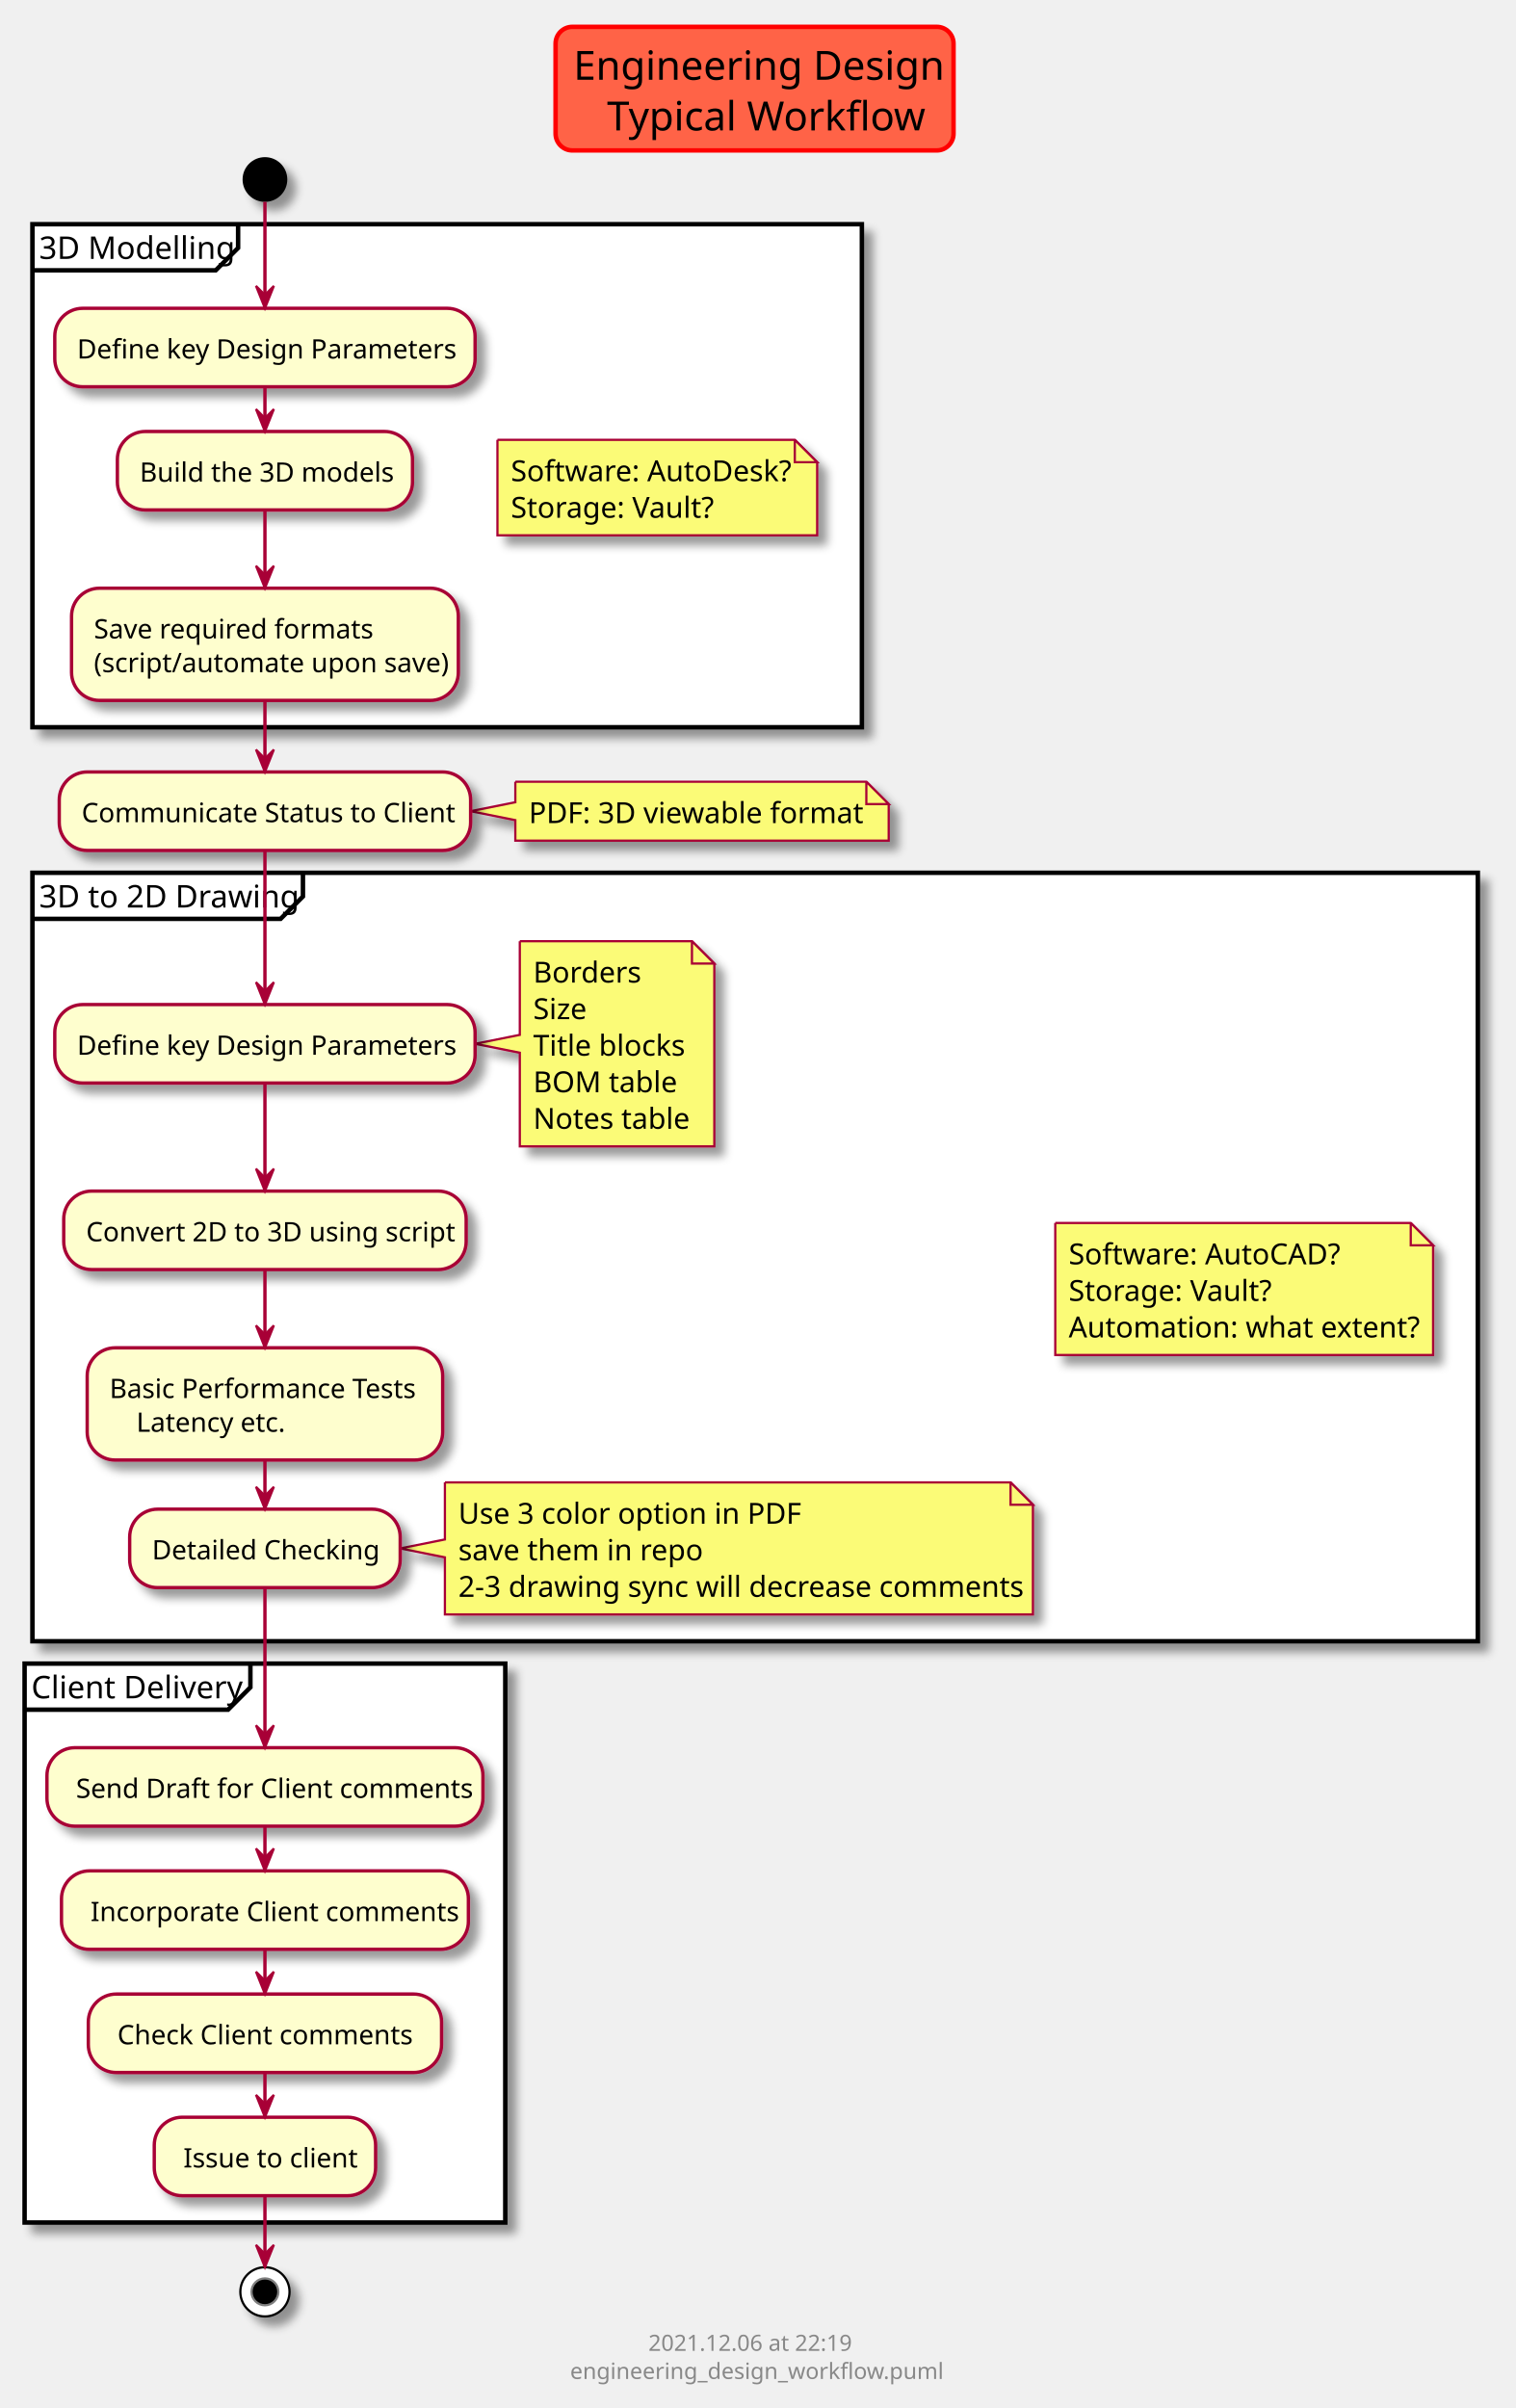
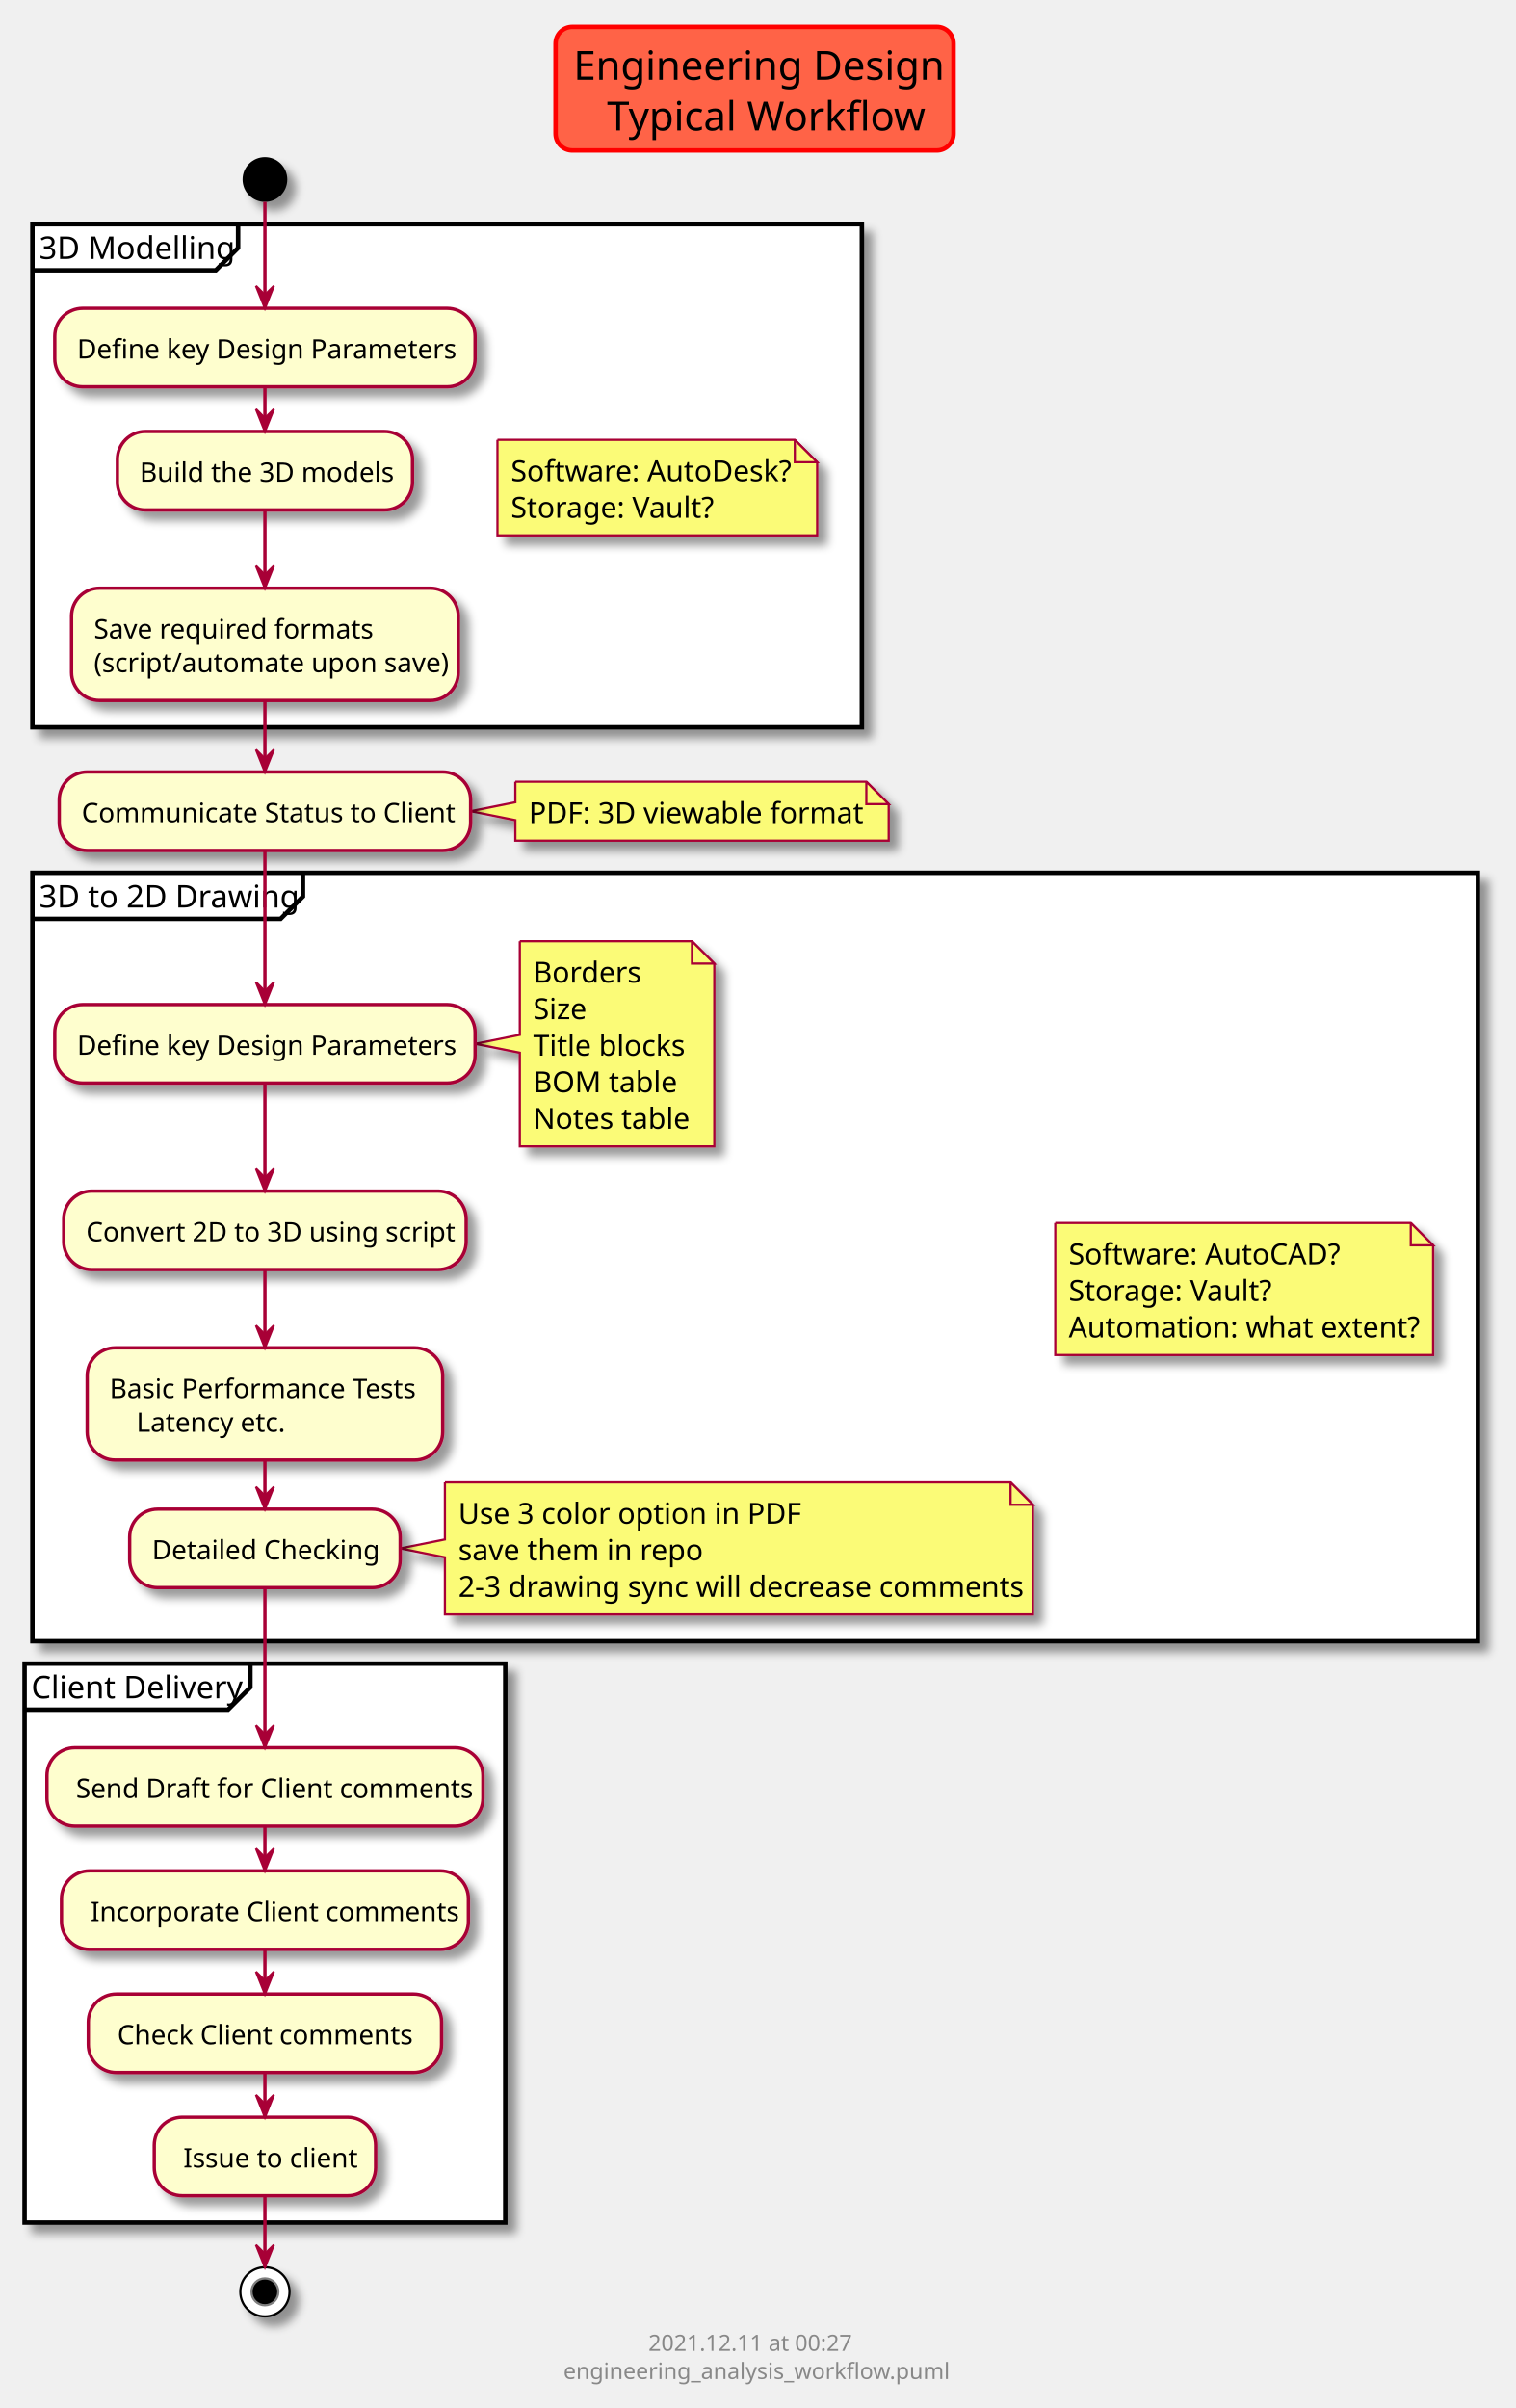
<svg xmlns="http://www.w3.org/2000/svg" contentScriptType="application/ecmascript" contentStyleType="text/css" height="1077px" preserveAspectRatio="none" style="width:678px;height:1077px;background:#FFFFFF;" version="1.1" viewBox="0 0 678 1077" width="678px" zoomAndPan="magnify">
  <defs>
-     <filter height="300%" id="f11c8m0qdwvjcm" width="300%" x="-1" y="-1">
+     <filter height="300%" id="fc19stzixuetl" width="300%" x="-1" y="-1">
      <feGaussianBlur result="blurOut" stdDeviation="2.0" />
      <feColorMatrix in="blurOut" result="blurOut2" type="matrix" values="0 0 0 0 0 0 0 0 0 0 0 0 0 0 0 0 0 0 .4 0" />
      <feOffset dx="4.0" dy="4.0" in="blurOut2" result="blurOut3" />
      <feBlend in="SourceGraphic" in2="blurOut3" mode="normal" />
    </filter>
  </defs>
  <g>
    <rect fill="#FF6347" height="55.281" rx="7.5" ry="7.5" style="stroke:#FF0000;stroke-width:2.0;" width="178" x="248.5" y="12" />
    <text fill="#000000" font-family="sans-serif" font-size="18" lengthAdjust="spacing" textLength="157" x="256.5" y="35.685">Engineering Design</text>
    <text fill="#000000" font-family="sans-serif" font-size="18" lengthAdjust="spacing" textLength="137" x="271.5" y="58.326">Typical Workflow</text>
-     <ellipse cx="118.5" cy="80.281" fill="#000000" filter="url(#f11c8m0qdwvjcm)" rx="10" ry="10" style="stroke:none;stroke-width:1.0;" />
-     <rect fill="#FFFFFF" filter="url(#f11c8m0qdwvjcm)" height="224.984" style="stroke:#000000;stroke-width:2.0;" width="371" x="14.5" y="100.281" />
+     <ellipse cx="118.5" cy="80.281" fill="#000000" filter="url(#fc19stzixuetl)" rx="10" ry="10" style="stroke:none;stroke-width:1.0;" />
+     <rect fill="#FFFFFF" filter="url(#fc19stzixuetl)" height="224.984" style="stroke:#000000;stroke-width:2.0;" width="371" x="14.5" y="100.281" />
    <path d="M106.5,100.281 L106.5,110.891 L96.5,120.891 L14.5,120.891 " fill="none" style="stroke:#000000;stroke-width:2.0;" />
    <text fill="#000000" font-family="sans-serif" font-size="14" lengthAdjust="spacing" textLength="82" x="17.5" y="115.814">3D Modelling</text>
-     <path d="M222.5,196.727 L222.5,239.43 L365.5,239.43 L365.5,206.727 L355.5,196.727 L222.5,196.727 " fill="#FBFB77" filter="url(#f11c8m0qdwvjcm)" style="stroke:#A80036;stroke-width:1.0;" />
+     <path d="M222.5,196.727 L222.5,239.43 L365.5,239.43 L365.5,206.727 L355.5,196.727 L222.5,196.727 " fill="#FBFB77" filter="url(#fc19stzixuetl)" style="stroke:#A80036;stroke-width:1.0;" />
    <path d="M355.5,196.727 L355.5,206.727 L365.5,206.727 L355.5,196.727 " fill="#FBFB77" style="stroke:#A80036;stroke-width:1.0;" />
    <text fill="#000000" font-family="sans-serif" font-size="13" lengthAdjust="spacing" textLength="122" x="228.5" y="215.222">Software: AutoDesk?</text>
    <text fill="#000000" font-family="sans-serif" font-size="13" lengthAdjust="spacing" textLength="90" x="228.5" y="231.573">Storage: Vault?</text>
-     <rect fill="#FEFECE" filter="url(#f11c8m0qdwvjcm)" height="35.094" rx="12.5" ry="12.5" style="stroke:#A80036;stroke-width:1.5;" width="188" x="24.5" y="137.891" />
+     <rect fill="#FEFECE" filter="url(#fc19stzixuetl)" height="35.094" rx="12.5" ry="12.5" style="stroke:#A80036;stroke-width:1.5;" width="188" x="24.5" y="137.891" />
    <text fill="#000000" font-family="sans-serif" font-size="12" lengthAdjust="spacing" textLength="168" x="34.5" y="160.348">Define key Design Parameters</text>
-     <rect fill="#FEFECE" filter="url(#f11c8m0qdwvjcm)" height="35.094" rx="12.5" ry="12.5" style="stroke:#A80036;stroke-width:1.5;" width="132" x="52.5" y="192.984" />
+     <rect fill="#FEFECE" filter="url(#fc19stzixuetl)" height="35.094" rx="12.5" ry="12.5" style="stroke:#A80036;stroke-width:1.5;" width="132" x="52.5" y="192.984" />
    <text fill="#000000" font-family="sans-serif" font-size="12" lengthAdjust="spacing" textLength="112" x="62.5" y="215.441">Build the 3D models</text>
-     <rect fill="#FEFECE" filter="url(#f11c8m0qdwvjcm)" height="50.188" rx="12.5" ry="12.5" style="stroke:#A80036;stroke-width:1.5;" width="173" x="32" y="263.078" />
+     <rect fill="#FEFECE" filter="url(#fc19stzixuetl)" height="50.188" rx="12.5" ry="12.5" style="stroke:#A80036;stroke-width:1.5;" width="173" x="32" y="263.078" />
    <text fill="#000000" font-family="sans-serif" font-size="12" lengthAdjust="spacing" textLength="121" x="42" y="285.535">Save required formats</text>
    <text fill="#000000" font-family="sans-serif" font-size="12" lengthAdjust="spacing" textLength="153" x="42" y="300.629">(script/automate upon save)</text>
-     <path d="M230.5,349.637 L230.5,358.812 L210.5,362.812 L230.5,366.812 L230.5,375.988 A0,0 0 0 0 230.5,375.988 L397.5,375.988 A0,0 0 0 0 397.5,375.988 L397.5,359.637 L387.5,349.637 L230.5,349.637 A0,0 0 0 0 230.5,349.637 " fill="#FBFB77" filter="url(#f11c8m0qdwvjcm)" style="stroke:#A80036;stroke-width:1.0;" />
+     <path d="M230.5,349.637 L230.5,358.812 L210.5,362.812 L230.5,366.812 L230.5,375.988 A0,0 0 0 0 230.5,375.988 L397.5,375.988 A0,0 0 0 0 397.5,375.988 L397.5,359.637 L387.5,349.637 L230.5,349.637 A0,0 0 0 0 230.5,349.637 " fill="#FBFB77" filter="url(#fc19stzixuetl)" style="stroke:#A80036;stroke-width:1.0;" />
    <path d="M387.5,349.637 L387.5,359.637 L397.5,359.637 L387.5,349.637 " fill="#FBFB77" style="stroke:#A80036;stroke-width:1.0;" />
    <text fill="#000000" font-family="sans-serif" font-size="13" lengthAdjust="spacing" textLength="142" x="236.5" y="368.132">PDF: 3D viewable format</text>
-     <rect fill="#FEFECE" filter="url(#f11c8m0qdwvjcm)" height="35.094" rx="12.5" ry="12.5" style="stroke:#A80036;stroke-width:1.5;" width="184" x="26.5" y="345.266" />
+     <rect fill="#FEFECE" filter="url(#fc19stzixuetl)" height="35.094" rx="12.5" ry="12.5" style="stroke:#A80036;stroke-width:1.5;" width="184" x="26.5" y="345.266" />
    <text fill="#000000" font-family="sans-serif" font-size="12" lengthAdjust="spacing" textLength="164" x="36.5" y="367.723">Communicate Status to Client</text>
-     <rect fill="#FFFFFF" filter="url(#f11c8m0qdwvjcm)" height="343.703" style="stroke:#000000;stroke-width:2.0;" width="646.5" x="14.5" y="390.359" />
+     <rect fill="#FFFFFF" filter="url(#fc19stzixuetl)" height="343.703" style="stroke:#000000;stroke-width:2.0;" width="646.5" x="14.5" y="390.359" />
    <path d="M135.5,390.359 L135.5,400.969 L125.5,410.969 L14.5,410.969 " fill="none" style="stroke:#000000;stroke-width:2.0;" />
    <text fill="#000000" font-family="sans-serif" font-size="14" lengthAdjust="spacing" textLength="111" x="17.5" y="405.893">3D to 2D Drawing</text>
-     <path d="M472,546.988 L472,606.043 L641,606.043 L641,556.988 L631,546.988 L472,546.988 " fill="#FBFB77" filter="url(#f11c8m0qdwvjcm)" style="stroke:#A80036;stroke-width:1.0;" />
+     <path d="M472,546.988 L472,606.043 L641,606.043 L641,556.988 L631,546.988 L472,546.988 " fill="#FBFB77" filter="url(#fc19stzixuetl)" style="stroke:#A80036;stroke-width:1.0;" />
    <path d="M631,546.988 L631,556.988 L641,556.988 L631,546.988 " fill="#FBFB77" style="stroke:#A80036;stroke-width:1.0;" />
    <text fill="#000000" font-family="sans-serif" font-size="13" lengthAdjust="spacing" textLength="119" x="478" y="565.483">Software: AutoCAD?</text>
    <text fill="#000000" font-family="sans-serif" font-size="13" lengthAdjust="spacing" textLength="90" x="478" y="581.835">Storage: Vault?</text>
    <text fill="#000000" font-family="sans-serif" font-size="13" lengthAdjust="spacing" textLength="148" x="478" y="598.187">Automation: what extent?</text>
-     <path d="M232.5,420.969 L232.5,462.848 L212.5,466.848 L232.5,470.848 L232.5,512.727 A0,0 0 0 0 232.5,512.727 L319.5,512.727 A0,0 0 0 0 319.5,512.727 L319.5,430.969 L309.5,420.969 L232.5,420.969 A0,0 0 0 0 232.5,420.969 " fill="#FBFB77" filter="url(#f11c8m0qdwvjcm)" style="stroke:#A80036;stroke-width:1.0;" />
+     <path d="M232.5,420.969 L232.5,462.848 L212.5,466.848 L232.5,470.848 L232.5,512.727 A0,0 0 0 0 232.5,512.727 L319.5,512.727 A0,0 0 0 0 319.5,512.727 L319.5,430.969 L309.5,420.969 L232.5,420.969 A0,0 0 0 0 232.5,420.969 " fill="#FBFB77" filter="url(#fc19stzixuetl)" style="stroke:#A80036;stroke-width:1.0;" />
    <path d="M309.5,420.969 L309.5,430.969 L319.5,430.969 L309.5,420.969 " fill="#FBFB77" style="stroke:#A80036;stroke-width:1.0;" />
    <text fill="#000000" font-family="sans-serif" font-size="13" lengthAdjust="spacing" textLength="45" x="238.5" y="439.464">Borders</text>
    <text fill="#000000" font-family="sans-serif" font-size="13" lengthAdjust="spacing" textLength="26" x="238.5" y="455.815">Size</text>
    <text fill="#000000" font-family="sans-serif" font-size="13" lengthAdjust="spacing" textLength="66" x="238.5" y="472.167">Title blocks</text>
    <text fill="#000000" font-family="sans-serif" font-size="13" lengthAdjust="spacing" textLength="62" x="238.5" y="488.519">BOM table</text>
    <text fill="#000000" font-family="sans-serif" font-size="13" lengthAdjust="spacing" textLength="66" x="238.5" y="504.87">Notes table</text>
-     <rect fill="#FEFECE" filter="url(#f11c8m0qdwvjcm)" height="35.094" rx="12.5" ry="12.5" style="stroke:#A80036;stroke-width:1.5;" width="188" x="24.5" y="449.301" />
+     <rect fill="#FEFECE" filter="url(#fc19stzixuetl)" height="35.094" rx="12.5" ry="12.5" style="stroke:#A80036;stroke-width:1.5;" width="188" x="24.5" y="449.301" />
    <text fill="#000000" font-family="sans-serif" font-size="12" lengthAdjust="spacing" textLength="168" x="34.5" y="471.758">Define key Design Parameters</text>
-     <rect fill="#FEFECE" filter="url(#f11c8m0qdwvjcm)" height="35.094" rx="12.5" ry="12.5" style="stroke:#A80036;stroke-width:1.5;" width="180" x="28.5" y="532.727" />
+     <rect fill="#FEFECE" filter="url(#fc19stzixuetl)" height="35.094" rx="12.5" ry="12.5" style="stroke:#A80036;stroke-width:1.5;" width="180" x="28.5" y="532.727" />
    <text fill="#000000" font-family="sans-serif" font-size="12" lengthAdjust="spacing" textLength="160" x="38.5" y="555.184">Convert 2D to 3D using script</text>
-     <rect fill="#FEFECE" filter="url(#f11c8m0qdwvjcm)" height="50.188" rx="12.5" ry="12.5" style="stroke:#A80036;stroke-width:1.5;" width="159" x="39" y="602.82" />
+     <rect fill="#FEFECE" filter="url(#fc19stzixuetl)" height="50.188" rx="12.5" ry="12.5" style="stroke:#A80036;stroke-width:1.5;" width="159" x="39" y="602.82" />
    <text fill="#000000" font-family="sans-serif" font-size="12" lengthAdjust="spacing" textLength="139" x="49" y="625.277">Basic Performance Tests</text>
    <text fill="#000000" font-family="sans-serif" font-size="12" lengthAdjust="spacing" textLength="64" x="61" y="640.371">Latency etc.</text>
-     <path d="M199,663.008 L199,688.535 L179,692.535 L199,696.535 L199,722.062 A0,0 0 0 0 199,722.062 L462,722.062 A0,0 0 0 0 462,722.062 L462,673.008 L452,663.008 L199,663.008 A0,0 0 0 0 199,663.008 " fill="#FBFB77" filter="url(#f11c8m0qdwvjcm)" style="stroke:#A80036;stroke-width:1.0;" />
+     <path d="M199,663.008 L199,688.535 L179,692.535 L199,696.535 L199,722.062 A0,0 0 0 0 199,722.062 L462,722.062 A0,0 0 0 0 462,722.062 L462,673.008 L452,663.008 L199,663.008 A0,0 0 0 0 199,663.008 " fill="#FBFB77" filter="url(#fc19stzixuetl)" style="stroke:#A80036;stroke-width:1.0;" />
    <path d="M452,663.008 L452,673.008 L462,673.008 L452,663.008 " fill="#FBFB77" style="stroke:#A80036;stroke-width:1.0;" />
    <text fill="#000000" font-family="sans-serif" font-size="13" lengthAdjust="spacing" textLength="149" x="205" y="681.503">Use 3 color option in PDF</text>
    <text fill="#000000" font-family="sans-serif" font-size="13" lengthAdjust="spacing" textLength="102" x="205" y="697.855">save them in repo</text>
    <text fill="#000000" font-family="sans-serif" font-size="13" lengthAdjust="spacing" textLength="242" x="205" y="714.206">2-3 drawing sync will decrease comments</text>
-     <rect fill="#FEFECE" filter="url(#f11c8m0qdwvjcm)" height="35.094" rx="12.5" ry="12.5" style="stroke:#A80036;stroke-width:1.5;" width="121" x="58" y="674.988" />
+     <rect fill="#FEFECE" filter="url(#fc19stzixuetl)" height="35.094" rx="12.5" ry="12.5" style="stroke:#A80036;stroke-width:1.5;" width="121" x="58" y="674.988" />
    <text fill="#000000" font-family="sans-serif" font-size="12" lengthAdjust="spacing" textLength="101" x="68" y="697.445">Detailed Checking</text>
-     <rect fill="#FFFFFF" filter="url(#f11c8m0qdwvjcm)" height="249.984" style="stroke:#000000;stroke-width:2.0;" width="215" x="11" y="744.062" />
+     <rect fill="#FFFFFF" filter="url(#fc19stzixuetl)" height="249.984" style="stroke:#000000;stroke-width:2.0;" width="215" x="11" y="744.062" />
    <path d="M112,744.062 L112,754.672 L102,764.672 L11,764.672 " fill="none" style="stroke:#000000;stroke-width:2.0;" />
    <text fill="#000000" font-family="sans-serif" font-size="14" lengthAdjust="spacing" textLength="91" x="14" y="759.596">Client Delivery</text>
-     <rect fill="#FEFECE" filter="url(#f11c8m0qdwvjcm)" height="35.094" rx="12.5" ry="12.5" style="stroke:#A80036;stroke-width:1.5;" width="195" x="21" y="781.672" />
+     <rect fill="#FEFECE" filter="url(#fc19stzixuetl)" height="35.094" rx="12.5" ry="12.5" style="stroke:#A80036;stroke-width:1.5;" width="195" x="21" y="781.672" />
    <text fill="#000000" font-family="sans-serif" font-size="12" lengthAdjust="spacing" textLength="172" x="34" y="804.129">Send Draft for Client comments</text>
-     <rect fill="#FEFECE" filter="url(#f11c8m0qdwvjcm)" height="35.094" rx="12.5" ry="12.5" style="stroke:#A80036;stroke-width:1.5;" width="182" x="27.5" y="836.766" />
+     <rect fill="#FEFECE" filter="url(#fc19stzixuetl)" height="35.094" rx="12.5" ry="12.5" style="stroke:#A80036;stroke-width:1.5;" width="182" x="27.5" y="836.766" />
    <text fill="#000000" font-family="sans-serif" font-size="12" lengthAdjust="spacing" textLength="159" x="40.5" y="859.223">Incorporate Client comments</text>
-     <rect fill="#FEFECE" filter="url(#f11c8m0qdwvjcm)" height="35.094" rx="12.5" ry="12.5" style="stroke:#A80036;stroke-width:1.5;" width="158" x="39.5" y="891.859" />
+     <rect fill="#FEFECE" filter="url(#fc19stzixuetl)" height="35.094" rx="12.5" ry="12.5" style="stroke:#A80036;stroke-width:1.5;" width="158" x="39.5" y="891.859" />
    <text fill="#000000" font-family="sans-serif" font-size="12" lengthAdjust="spacing" textLength="135" x="52.5" y="914.316">Check  Client comments</text>
-     <rect fill="#FEFECE" filter="url(#f11c8m0qdwvjcm)" height="35.094" rx="12.5" ry="12.5" style="stroke:#A80036;stroke-width:1.5;" width="99" x="69" y="946.953" />
+     <rect fill="#FEFECE" filter="url(#fc19stzixuetl)" height="35.094" rx="12.5" ry="12.5" style="stroke:#A80036;stroke-width:1.5;" width="99" x="69" y="946.953" />
    <text fill="#000000" font-family="sans-serif" font-size="12" lengthAdjust="spacing" textLength="76" x="82" y="969.41">Issue to client</text>
-     <ellipse cx="118.5" cy="1025.047" fill="#FFFFFF" filter="url(#f11c8m0qdwvjcm)" rx="11" ry="11" style="stroke:#000000;stroke-width:1.0;" />
+     <ellipse cx="118.5" cy="1025.047" fill="#FFFFFF" filter="url(#fc19stzixuetl)" rx="11" ry="11" style="stroke:#000000;stroke-width:1.0;" />
    <ellipse cx="118.5" cy="1025.047" fill="#000000" rx="6" ry="6" style="stroke:#7F7F7F;stroke-width:1.0;" />
    <line style="stroke:#A80036;stroke-width:1.5;" x1="118.5" x2="118.5" y1="172.984" y2="192.984" />
    <polygon fill="#A80036" points="114.5,182.984,118.5,192.984,122.5,182.984,118.5,186.984" style="stroke:#A80036;stroke-width:1.0;" />
    <line style="stroke:#A80036;stroke-width:1.5;" x1="118.5" x2="118.5" y1="228.078" y2="263.078" />
    <polygon fill="#A80036" points="114.5,253.078,118.5,263.078,122.5,253.078,118.5,257.078" style="stroke:#A80036;stroke-width:1.0;" />
    <line style="stroke:#A80036;stroke-width:1.5;" x1="118.5" x2="118.5" y1="90.281" y2="137.891" />
    <polygon fill="#A80036" points="114.5,127.891,118.5,137.891,122.5,127.891,118.5,131.891" style="stroke:#A80036;stroke-width:1.0;" />
    <line style="stroke:#A80036;stroke-width:1.5;" x1="118.5" x2="118.5" y1="313.266" y2="345.266" />
    <polygon fill="#A80036" points="114.5,335.266,118.5,345.266,122.5,335.266,118.5,339.266" style="stroke:#A80036;stroke-width:1.0;" />
    <line style="stroke:#A80036;stroke-width:1.5;" x1="118.5" x2="118.5" y1="484.394" y2="532.727" />
    <polygon fill="#A80036" points="114.5,522.727,118.5,532.727,122.5,522.727,118.5,526.727" style="stroke:#A80036;stroke-width:1.0;" />
    <line style="stroke:#A80036;stroke-width:1.5;" x1="118.5" x2="118.5" y1="567.82" y2="602.82" />
    <polygon fill="#A80036" points="114.5,592.82,118.5,602.82,122.5,592.82,118.5,596.82" style="stroke:#A80036;stroke-width:1.0;" />
    <line style="stroke:#A80036;stroke-width:1.5;" x1="118.5" x2="118.5" y1="653.008" y2="674.988" />
    <polygon fill="#A80036" points="114.5,664.988,118.5,674.988,122.5,664.988,118.5,668.988" style="stroke:#A80036;stroke-width:1.0;" />
    <line style="stroke:#A80036;stroke-width:1.5;" x1="118.5" x2="118.5" y1="380.359" y2="449.301" />
    <polygon fill="#A80036" points="114.5,439.301,118.5,449.301,122.5,439.301,118.5,443.301" style="stroke:#A80036;stroke-width:1.0;" />
    <line style="stroke:#A80036;stroke-width:1.5;" x1="118.5" x2="118.5" y1="816.766" y2="836.766" />
    <polygon fill="#A80036" points="114.5,826.766,118.5,836.766,122.5,826.766,118.5,830.766" style="stroke:#A80036;stroke-width:1.0;" />
    <line style="stroke:#A80036;stroke-width:1.5;" x1="118.5" x2="118.5" y1="871.859" y2="891.859" />
    <polygon fill="#A80036" points="114.5,881.859,118.5,891.859,122.5,881.859,118.5,885.859" style="stroke:#A80036;stroke-width:1.0;" />
    <line style="stroke:#A80036;stroke-width:1.5;" x1="118.5" x2="118.5" y1="926.953" y2="946.953" />
    <polygon fill="#A80036" points="114.5,936.953,118.5,946.953,122.5,936.953,118.5,940.953" style="stroke:#A80036;stroke-width:1.0;" />
    <line style="stroke:#A80036;stroke-width:1.5;" x1="118.5" x2="118.5" y1="710.082" y2="781.672" />
    <polygon fill="#A80036" points="114.5,771.672,118.5,781.672,122.5,771.672,118.5,775.672" style="stroke:#A80036;stroke-width:1.0;" />
    <line style="stroke:#A80036;stroke-width:1.5;" x1="118.5" x2="118.5" y1="982.047" y2="1014.047" />
    <polygon fill="#A80036" points="114.5,1004.047,118.5,1014.047,122.5,1004.047,118.5,1008.047" style="stroke:#A80036;stroke-width:1.0;" />
-     <text fill="#888888" font-family="sans-serif" font-size="10" lengthAdjust="spacing" textLength="96" x="290" y="1051.428">2021.12.06 at 22:19</text>
-     <text fill="#888888" font-family="sans-serif" font-size="10" lengthAdjust="spacing" textLength="166" x="255" y="1064.006">engineering_design_workflow.puml</text>
+     <text fill="#888888" font-family="sans-serif" font-size="10" lengthAdjust="spacing" textLength="96" x="290" y="1051.428">2021.12.11 at 00:27</text>
+     <text fill="#888888" font-family="sans-serif" font-size="10" lengthAdjust="spacing" textLength="172" x="252" y="1064.006">engineering_analysis_workflow.puml</text>
  </g>
</svg>
